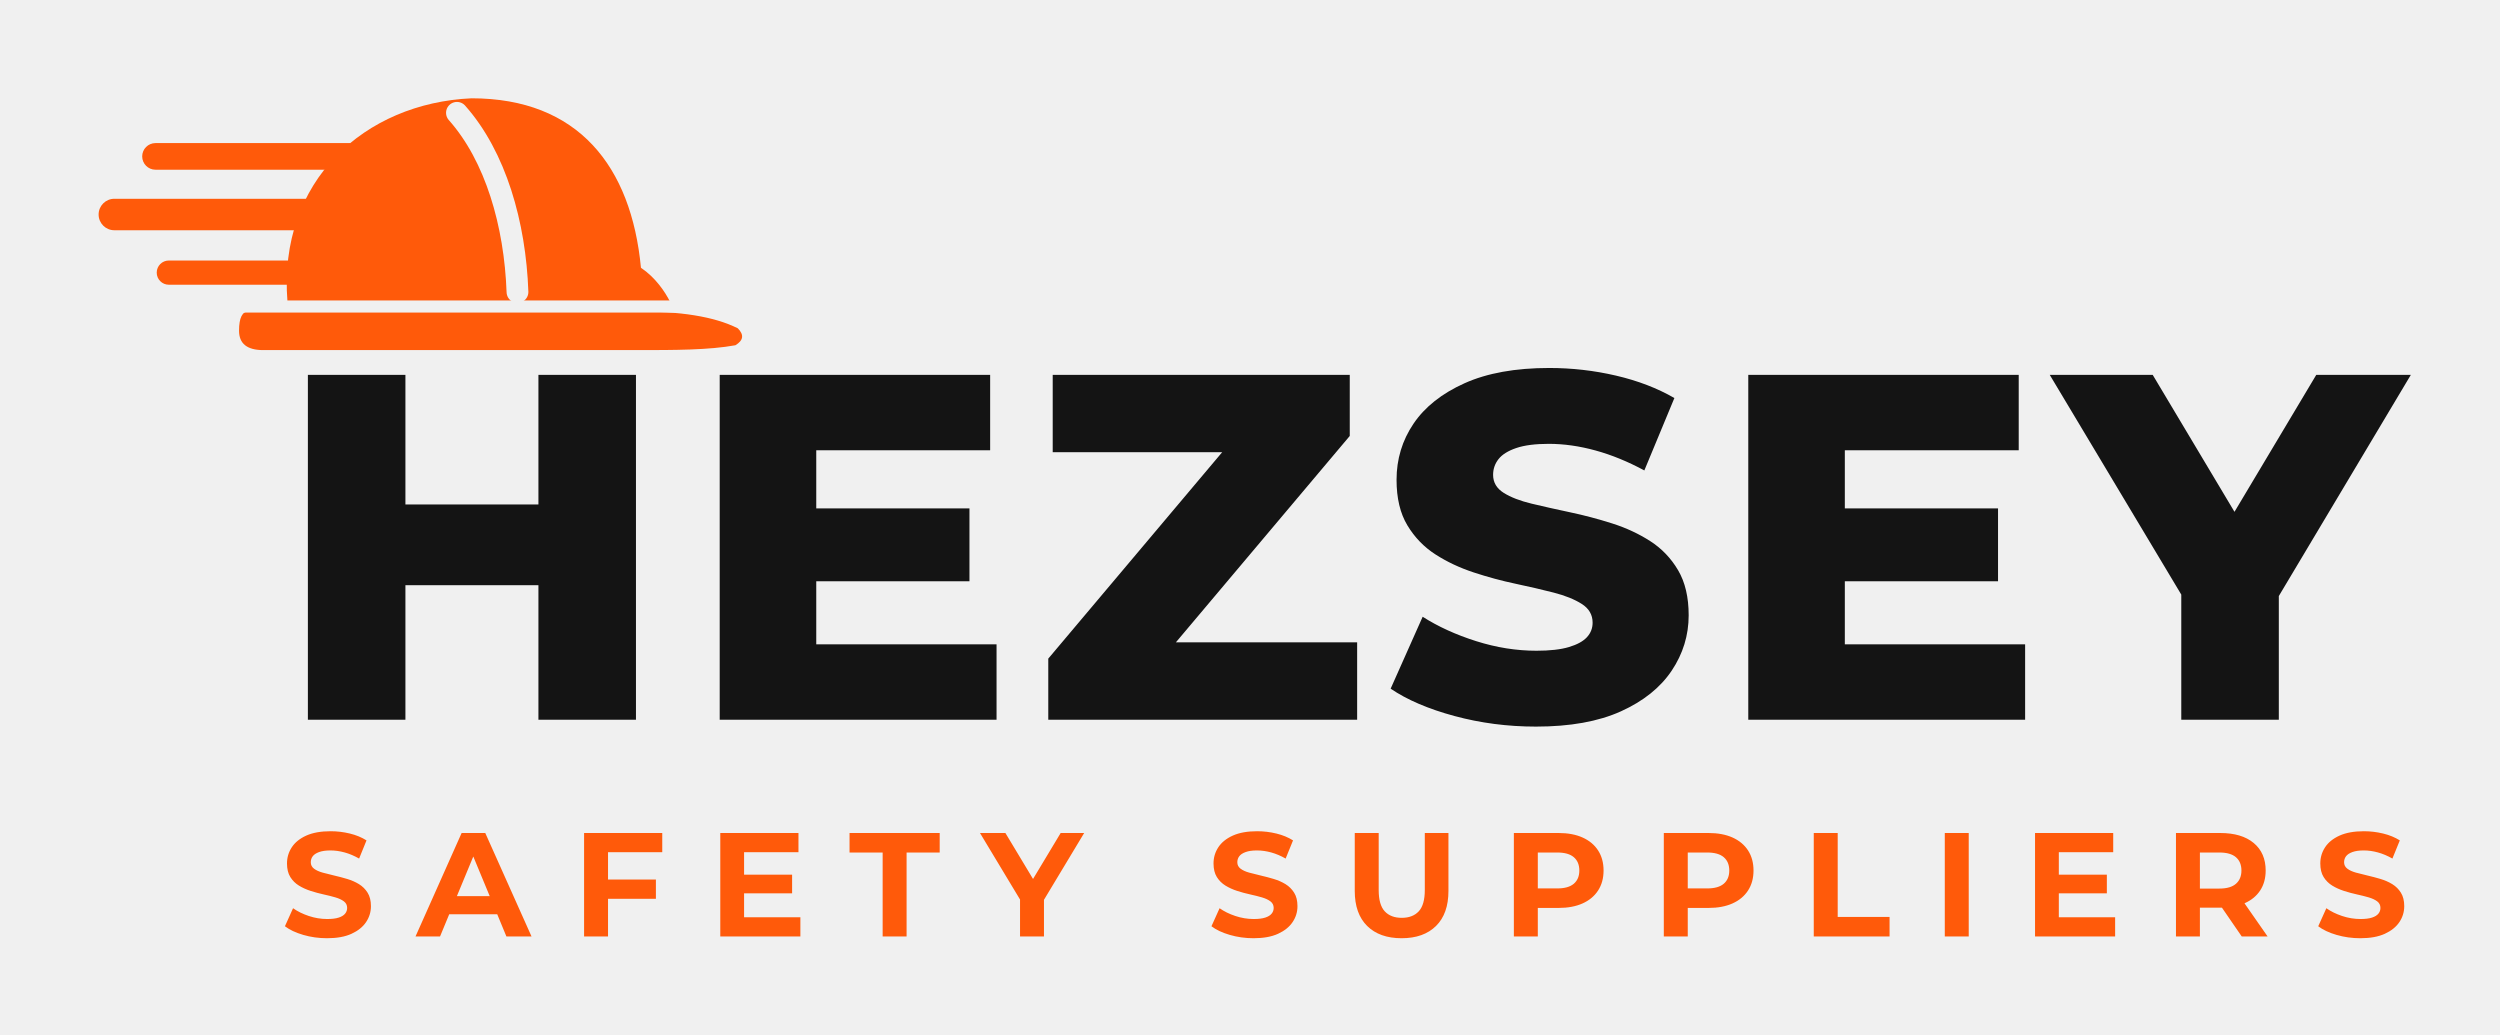
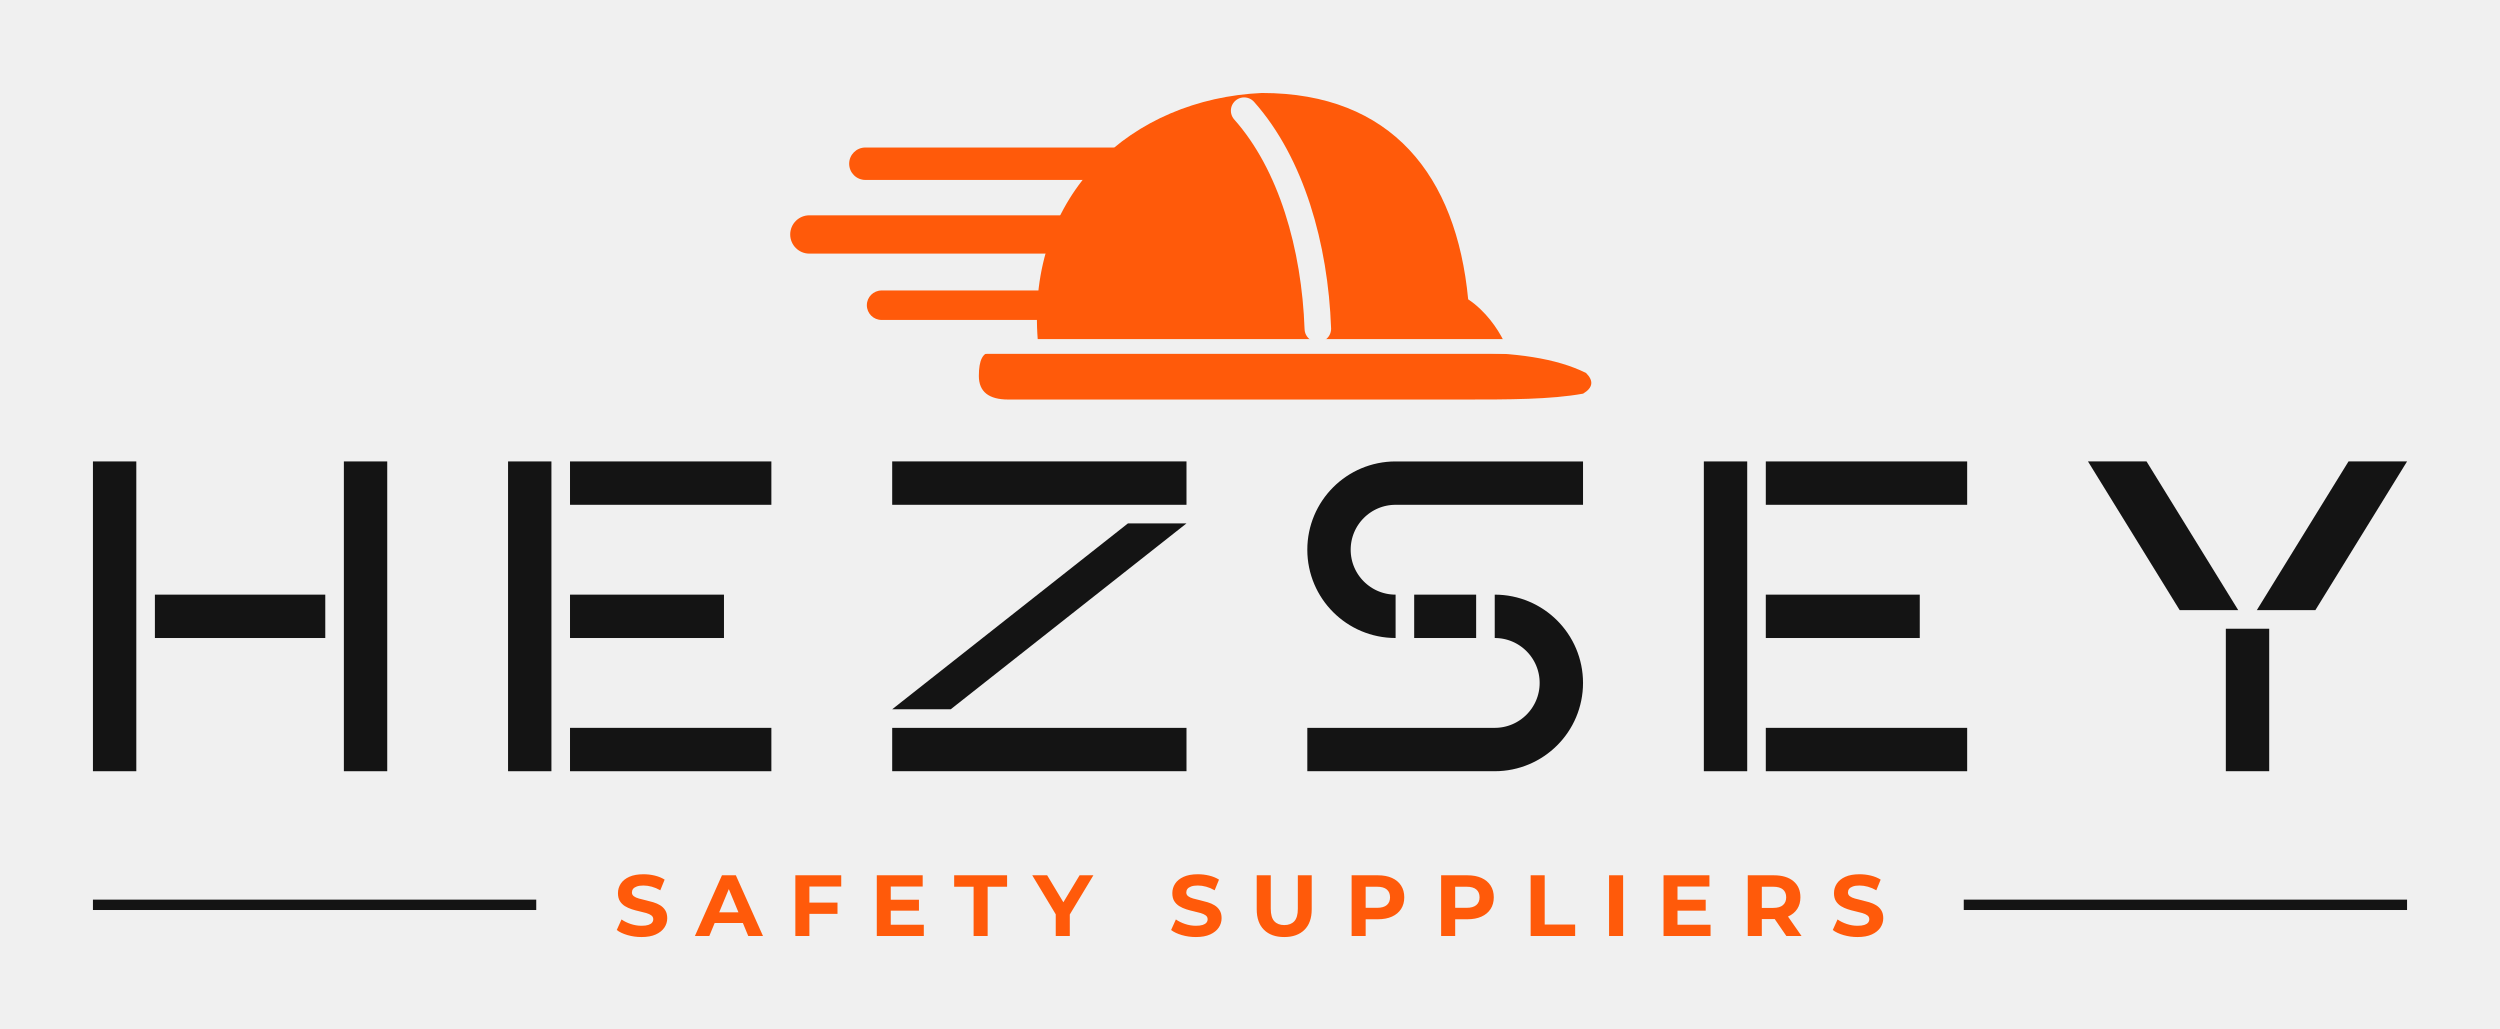
- <svg xmlns="http://www.w3.org/2000/svg" viewBox="0 0 1015 420" width="1015" height="420">
-   <g transform="translate(11.0 2.2)">
-     <g transform="translate(36.9 -37.0) scale(0.983)">
-       <mask id="hc" maskUnits="userSpaceOnUse" x="-40" y="40" width="340" height="180">
-         <rect x="-40" y="40" width="340" height="180" fill="white" />
-         <path fill="none" stroke="black" stroke-width="9" stroke-linecap="round" d="M140 82 C156 100 164 128 165 156" />
-         <path fill="none" stroke="black" stroke-width="5" d="M40 162 H270" />
-       </mask>
-       <g mask="url(#hc)">
-         <path fill="#FF5A0A" d="M15.5 94.5 H96 V105.5 H15.5 A5.5 5.5 0 0 1 15.5 94.5 Z" />
-         <path fill="#FF5A0A" d="M-1.5 117.5 H96 V130.5 H-1.5 A6.5 6.5 0 0 1 -1.5 117.5 Z" />
-         <path fill="#FF5A0A" d="M21.0 143.0 H96 V153.0 H21.0 A5.0 5.0 0 0 1 21.0 143.0 Z" />
-         <path fill="#FF5A0A" d="M70 160 C66 110 102 78 146 76 C190 76 212 104 216 146 C222 150 226 156 228 160 Z" />
-         <path fill="#FF5A0A" d="M54 164 H214 C232 164 246 166 256 171 Q260 175 255 178 C244 180 230 180 214 180 H60 Q50 180 50 172 Q50 164 54 164 Z" />
-       </g>
+ <svg xmlns="http://www.w3.org/2000/svg" viewBox="0 0 1614 664" width="1614" height="664">
+   <g transform="translate(536.8 -84.6) scale(1.903)">
+     <mask id="hc" maskUnits="userSpaceOnUse" x="-40" y="40" width="340" height="180">
+       <rect x="-40" y="40" width="340" height="180" fill="white" />
+       <path fill="none" stroke="black" stroke-width="9" stroke-linecap="round" d="M140 82 C156 100 164 128 165 156" />
+       <path fill="none" stroke="black" stroke-width="5" d="M40 162 H270" />
+     </mask>
+     <g mask="url(#hc)">
+       <path fill="#FF5A0A" d="M11.5 94.5 H96 V105.5 H11.5 A5.5 5.5 0 0 1 11.5 94.5 Z" />
+       <path fill="#FF5A0A" d="M-7.5 117.5 H96 V130.5 H-7.5 A6.5 6.5 0 0 1 -7.5 117.5 Z" />
+       <path fill="#FF5A0A" d="M17.0 143.0 H96 V153.0 H17.0 A5.0 5.0 0 0 1 17.0 143.0 Z" />
+       <path fill="#FF5A0A" d="M70 160 C66 110 102 78 146 76 C190 76 212 104 216 146 C222 150 226 156 228 160 Z" />
+       <path fill="#FF5A0A" d="M54 164 H214 C232 164 246 166 256 171 Q260 175 255 178 C244 180 230 180 214 180 H60 Q50 180 50 172 Q50 164 54 164 Z" />
    </g>
-     <path fill="#141414" d="M207.6 290.0V235.4H153.6V290.0H114.0V150.0H153.6V202.6H207.6V150.0H247.2V290.0ZM281.2 290.0V150.0H391V180.6H320.4V204.2H382.6V233.8H320.4V259.4H393.6V290.0ZM414.6 290.0V265.2L485.2 181.4H416.4V150.0H537.0V174.8L466.4 258.6H540.0V290.0ZM612.6 292.8Q595.4 292.8 579.5 288.5Q563.6 284.2 553.6 277.4L566.6 248.2Q576 254.2 588.3 258.1Q600.6 262.0 612.8 262.0Q621 262.0 626 260.5Q631 259.0 633.3 256.5Q635.6 254.0 635.6 250.6Q635.6 245.8 631.2 243.0Q626.8 240.2 619.8 238.4Q612.8 236.6 604.3 234.8Q595.8 233.0 587.3 230.2Q578.8 227.4 571.8 222.9Q564.8 218.4 560.4 211.1Q556 203.8 556 192.6Q556 180.0 562.9 169.8Q569.8 159.6 583.6 153.4Q597.4 147.2 618 147.2Q631.8 147.2 645.1 150.3Q658.4 153.4 668.8 159.4L656.6 188.8Q646.6 183.4 636.8 180.7Q627 178.0 617.8 178.0Q609.6 178.0 604.6 179.7Q599.6 181.4 597.4 184.2Q595.2 187.0 595.2 190.6Q595.2 195.2 599.5 197.9Q603.8 200.6 610.9 202.3Q618 204.0 626.5 205.8Q635 207.6 643.5 210.3Q652 213.0 659 217.5Q666 222.0 670.3 229.3Q674.6 236.6 674.6 247.6Q674.6 259.8 667.7 270.1Q660.8 280.4 647.1 286.6Q633.4 292.8 612.6 292.8ZM698.8 290.0V150.0H808.6V180.6H738V204.2H800.2V233.8H738V259.4H811.2V290.0ZM874.6 290.0V239.2L821.2 150.0H863.0L896.2 205.6L929.4 150.0H967.8L914.2 239.8V290.0Z" />
-     <path fill="#FF5A0A" d="M121.78 378.72Q116.74 378.72 112.12 377.37Q107.5 376.02 104.68 373.86L107.98 366.54Q110.68 368.46 114.37 369.69Q118.06 370.92 121.84 370.92Q124.72 370.92 126.49 370.35Q128.26 369.78 129.1 368.76Q129.94 367.74 129.94 366.42Q129.94 364.74 128.62 363.75Q127.3 362.76 125.14 362.13Q122.98 361.5 120.37 360.93Q117.76 360.36 115.15 359.52Q112.54 358.68 110.38 357.36Q108.22 356.04 106.87 353.88Q105.52 351.72 105.52 348.36Q105.52 344.76 107.47 341.79Q109.42 338.82 113.35 337.05Q117.28 335.28 123.22 335.28Q127.18 335.28 131.02 336.21Q134.86 337.14 137.8 339.0L134.8 346.38Q131.86 344.7 128.92 343.89Q125.98 343.08 123.16 343.08Q120.34 343.08 118.54 343.74Q116.74 344.4 115.96 345.45Q115.18 346.5 115.18 347.88Q115.18 349.5 116.5 350.49Q117.82 351.48 119.98 352.08Q122.14 352.68 124.75 353.28Q127.36 353.88 129.97 354.66Q132.58 355.44 134.74 356.76Q136.9 358.08 138.25 360.24Q139.6 362.4 139.6 365.7Q139.6 369.24 137.62 372.18Q135.64 375.12 131.71 376.92Q127.78 378.72 121.78 378.72ZM157.699 378.0 176.419 336.0H186.019L204.799 378.0H194.599L190.879 369.0H171.379L167.659 378.0ZM187.819 361.62 181.159 345.54 174.499 361.62ZM226.137 378.0V336.0H257.877V343.8H235.857V354.9H255.297V362.7H235.857V378.0ZM281.436 378.0V336.0H313.176V343.8H291.096V352.92H310.596V360.48H291.096V370.2H313.956V378.0ZM347.355 378.0V343.92H333.915V336.0H370.515V343.92H357.075V378.0ZM403.133 378.0V363.0L386.873 336.0H397.193L408.413 354.66L419.633 336.0H429.173L412.853 363.12V378.0ZM497.951 378.72Q492.911 378.72 488.291 377.37Q483.671 376.02 480.851 373.86L484.151 366.54Q486.851 368.46 490.541 369.69Q494.231 370.92 498.011 370.92Q500.891 370.92 502.661 370.35Q504.431 369.78 505.271 368.76Q506.111 367.74 506.111 366.42Q506.111 364.74 504.791 363.75Q503.471 362.76 501.311 362.13Q499.151 361.5 496.541 360.93Q493.931 360.36 491.321 359.52Q488.711 358.68 486.551 357.36Q484.391 356.04 483.041 353.88Q481.691 351.72 481.691 348.36Q481.691 344.76 483.641 341.79Q485.591 338.82 489.521 337.05Q493.451 335.28 499.391 335.28Q503.351 335.28 507.191 336.21Q511.031 337.14 513.971 339.0L510.971 346.38Q508.031 344.7 505.091 343.89Q502.151 343.08 499.331 343.08Q496.511 343.08 494.711 343.74Q492.911 344.4 492.131 345.45Q491.351 346.5 491.351 347.88Q491.351 349.5 492.671 350.49Q493.991 351.48 496.151 352.08Q498.311 352.68 500.921 353.28Q503.531 353.88 506.141 354.66Q508.751 355.44 510.911 356.76Q513.071 358.08 514.421 360.24Q515.771 362.4 515.771 365.7Q515.771 369.24 513.791 372.18Q511.811 375.12 507.881 376.92Q503.951 378.72 497.951 378.72ZM558.049 378.72Q549.109 378.72 544.069 373.74Q539.029 368.76 539.029 359.52V336.0H548.749V359.16Q548.749 365.16 551.209 367.8Q553.669 370.44 558.109 370.44Q562.549 370.44 565.009 367.8Q567.469 365.16 567.469 359.16V336.0H577.069V359.52Q577.069 368.76 572.029 373.74Q566.989 378.72 558.049 378.72ZM603.628 378.0V336.0H621.808Q627.448 336.0 631.528 337.83Q635.608 339.66 637.828 343.08Q640.048 346.5 640.048 351.24Q640.048 355.92 637.828 359.34Q635.608 362.76 631.528 364.59Q627.448 366.42 621.808 366.42H613.348V378.0ZM613.348 358.5H621.268Q625.768 358.5 627.988 356.58Q630.208 354.66 630.208 351.24Q630.208 347.76 627.988 345.84Q625.768 343.92 621.268 343.92H613.348ZM664.507 378.0V336.0H682.687Q688.327 336.0 692.407 337.83Q696.487 339.66 698.707 343.08Q700.927 346.5 700.927 351.24Q700.927 355.92 698.707 359.34Q696.487 362.76 692.407 364.59Q688.327 366.42 682.687 366.42H674.227V378.0ZM674.227 358.5H682.147Q686.647 358.5 688.867 356.58Q691.087 354.66 691.087 351.24Q691.087 347.76 688.867 345.84Q686.647 343.92 682.147 343.92H674.227ZM725.385 378.0V336.0H735.105V370.08H756.165V378.0ZM778.584 378.0V336.0H788.304V378.0ZM815.223 378.0V336.0H846.963V343.8H824.883V352.92H844.383V360.48H824.883V370.2H847.743V378.0ZM872.441 378.0V336.0H890.381Q899.141 336.0 904.001 340.05Q908.861 344.1 908.861 351.24Q908.861 355.92 906.641 359.31Q904.421 362.7 900.341 364.5Q900.281 364.5 900.281 364.56L909.641 378.0H899.141L891.101 366.3Q890.861 366.3 890.621 366.3H882.161V378.0ZM882.161 358.56H890.081Q894.581 358.56 896.801 356.61Q899.021 354.66 899.021 351.24Q899.021 347.76 896.801 345.84Q894.581 343.92 890.081 343.92H882.161ZM947.3 378.72Q942.26 378.72 937.64 377.37Q933.02 376.02 930.2 373.86L933.5 366.54Q936.2 368.46 939.89 369.69Q943.58 370.92 947.36 370.92Q950.24 370.92 952.01 370.35Q953.78 369.78 954.62 368.76Q955.46 367.74 955.46 366.42Q955.46 364.74 954.14 363.75Q952.82 362.76 950.66 362.13Q948.5 361.5 945.89 360.93Q943.28 360.36 940.67 359.52Q938.06 358.68 935.9 357.36Q933.74 356.04 932.39 353.88Q931.04 351.72 931.04 348.36Q931.04 344.76 932.99 341.79Q934.94 338.82 938.87 337.05Q942.8 335.28 948.74 335.28Q952.7 335.28 956.54 336.21Q960.38 337.14 963.32 339.0L960.32 346.38Q957.38 344.7 954.44 343.89Q951.5 343.08 948.68 343.08Q945.86 343.08 944.06 343.74Q942.26 344.4 941.48 345.45Q940.7 346.5 940.7 347.88Q940.7 349.5 942.02 350.49Q943.34 351.48 945.5 352.08Q947.66 352.68 950.27 353.28Q952.88 353.88 955.49 354.66Q958.1 355.44 960.26 356.76Q962.42 358.08 963.77 360.24Q965.12 362.4 965.12 365.7Q965.12 369.24 963.14 372.18Q961.16 375.12 957.23 376.92Q953.3 378.72 947.3 378.72Z" />
  </g>
+   <g transform="translate(60.0 297.9) scale(1.0)">
+     <path fill="#141414" transform="translate(0.0 0)" d="M0.0 0.0h28.0v200.0h-28.0Z M162.0 0.0h28.0v200.0h-28.0Z M40.0 86.0h110.0v28.0h-110.0Z" />
+     <path fill="#141414" transform="translate(268.0 0)" d="M0.0 0.0h28.0v200.0h-28.0Z M40.0 0.0h130.0v28.0h-130.0Z M40.0 86.0h99.4v28.0h-99.4Z M40.0 172.0h130.0v28.0h-130.0Z" />
+     <path fill="#141414" transform="translate(516.0 0)" d="M0.0 0.0h190.0v28.0h-190.0Z M0.0 172.0h190.0v28.0h-190.0Z M152.2 40.0 L190.0 40.0 L37.8 160.0 L0.0 160.0Z" />
+     <g transform="translate(784.0 0)">
+       <path d="M178 14.0 H57.0 A43.0 43.0 0 0 0 57.0 100.0" fill="none" stroke="#141414" stroke-width="28" />
+       <path d="M69.0 100.0 H109.0" fill="none" stroke="#141414" stroke-width="28" />
+       <path d="M121.0 100.0 A43.0 43.0 0 0 1 121.0 186.0 H0" fill="none" stroke="#141414" stroke-width="28" />
+     </g>
+     <path fill="#141414" transform="translate(1040.0 0)" d="M0.0 0.0h28.0v200.0h-28.0Z M40.0 0.0h130.0v28.0h-130.0Z M40.0 86.0h99.4v28.0h-99.4Z M40.0 172.0h130.0v28.0h-130.0Z" />
+     <path fill="#141414" transform="translate(1288.0 0)" d="M0.0 0.0 L37.8 0.0 L97.0 96.0 L59.2 96.0Z M206.0 0.0 L168.2 0.0 L109.0 96.0 L146.8 96.0Z M89.0 108.0h28.0v92.0h-28.0Z" />
+   </g>
+   <path fill="#FF5A0A" d="M414.132 604.957Q409.428 604.957 405.116 603.697Q400.804 602.437 398.172 600.421L401.252 593.589Q403.772 595.381 407.216 596.529Q410.66 597.677 414.188 597.677Q416.876 597.677 418.528 597.145Q420.18 596.613 420.964 595.661Q421.748 594.709 421.748 593.477Q421.748 591.909 420.516 590.985Q419.284 590.061 417.268 589.473Q415.252 588.885 412.816 588.353Q410.38 587.821 407.944 587.037Q405.508 586.253 403.492 585.021Q401.476 583.789 400.216 581.773Q398.956 579.757 398.956 576.621Q398.956 573.261 400.776 570.489Q402.596 567.717 406.264 566.065Q409.932 564.413 415.476 564.413Q419.172 564.413 422.756 565.281Q426.34 566.149 429.084 567.885L426.284 574.773Q423.54 573.205 420.796 572.449Q418.052 571.693 415.42 571.693Q412.788 571.693 411.108 572.309Q409.428 572.925 408.7 573.905Q407.972 574.885 407.972 576.173Q407.972 577.685 409.204 578.609Q410.436 579.533 412.452 580.093Q414.468 580.653 416.904 581.213Q419.34 581.773 421.776 582.501Q424.212 583.229 426.228 584.461Q428.244 585.693 429.504 587.709Q430.764 589.725 430.764 592.805Q430.764 596.109 428.916 598.853Q427.068 601.597 423.4 603.277Q419.732 604.957 414.132 604.957ZM448.628 604.285 466.1 565.085H475.06L492.588 604.285H483.068L479.596 595.885H461.396L457.924 604.285ZM476.74 588.997 470.524 573.989 464.308 588.997ZM513.476 604.285V565.085H543.1V572.365H522.548V582.725H540.692V590.005H522.548V604.285ZM566.06 604.285V565.085H595.684V572.365H575.076V580.877H593.276V587.933H575.076V597.005H596.412V604.285ZM628.556 604.285V572.477H616.012V565.085H650.172V572.477H637.628V604.285ZM681.588 604.285V590.285L666.412 565.085H676.044L686.516 582.501L696.988 565.085H705.892L690.66 590.397V604.285ZM772.028 604.957Q767.324 604.957 763.012 603.697Q758.7 602.437 756.068 600.421L759.148 593.589Q761.668 595.381 765.112 596.529Q768.556 597.677 772.084 597.677Q774.772 597.677 776.424 597.145Q778.076 596.613 778.86 595.661Q779.644 594.709 779.644 593.477Q779.644 591.909 778.412 590.985Q777.18 590.061 775.164 589.473Q773.148 588.885 770.712 588.353Q768.276 587.821 765.84 587.037Q763.404 586.253 761.388 585.021Q759.372 583.789 758.112 581.773Q756.852 579.757 756.852 576.621Q756.852 573.261 758.672 570.489Q760.492 567.717 764.16 566.065Q767.828 564.413 773.372 564.413Q777.068 564.413 780.652 565.281Q784.236 566.149 786.98 567.885L784.18 574.773Q781.436 573.205 778.692 572.449Q775.948 571.693 773.316 571.693Q770.684 571.693 769.004 572.309Q767.324 572.925 766.596 573.905Q765.868 574.885 765.868 576.173Q765.868 577.685 767.1 578.609Q768.332 579.533 770.348 580.093Q772.364 580.653 774.8 581.213Q777.236 581.773 779.672 582.501Q782.108 583.229 784.124 584.461Q786.14 585.693 787.4 587.709Q788.66 589.725 788.66 592.805Q788.66 596.109 786.812 598.853Q784.964 601.597 781.296 603.277Q777.628 604.957 772.028 604.957ZM829.092 604.957Q820.748 604.957 816.044 600.309Q811.34 595.661 811.34 587.037V565.085H820.412V586.701Q820.412 592.301 822.708 594.765Q825.004 597.229 829.148 597.229Q833.292 597.229 835.588 594.765Q837.884 592.301 837.884 586.701V565.085H846.844V587.037Q846.844 595.661 842.14 600.309Q837.436 604.957 829.092 604.957ZM872.604 604.285V565.085H889.572Q894.836 565.085 898.644 566.793Q902.452 568.501 904.524 571.693Q906.596 574.885 906.596 579.309Q906.596 583.677 904.524 586.869Q902.452 590.061 898.644 591.769Q894.836 593.477 889.572 593.477H881.676V604.285ZM881.676 586.085H889.068Q893.268 586.085 895.34 584.293Q897.412 582.501 897.412 579.309Q897.412 576.061 895.34 574.269Q893.268 572.477 889.068 572.477H881.676ZM930.396 604.285V565.085H947.364Q952.628 565.085 956.436 566.793Q960.244 568.501 962.316 571.693Q964.388 574.885 964.388 579.309Q964.388 583.677 962.316 586.869Q960.244 590.061 956.436 591.769Q952.628 593.477 947.364 593.477H939.468V604.285ZM939.468 586.085H946.86Q951.06 586.085 953.132 584.293Q955.204 582.501 955.204 579.309Q955.204 576.061 953.132 574.269Q951.06 572.477 946.86 572.477H939.468ZM988.188 604.285V565.085H997.26V596.893H1016.916V604.285ZM1038.812 604.285V565.085H1047.884V604.285ZM1073.98 604.285V565.085H1103.604V572.365H1082.996V580.877H1101.196V587.933H1082.996V597.005H1104.332V604.285ZM1128.356 604.285V565.085H1145.1Q1153.276 565.085 1157.812 568.865Q1162.348 572.645 1162.348 579.309Q1162.348 583.677 1160.276 586.841Q1158.204 590.005 1154.396 591.685Q1154.34 591.685 1154.34 591.741L1163.076 604.285H1153.276L1145.772 593.365Q1145.548 593.365 1145.324 593.365H1137.428V604.285ZM1137.428 586.141H1144.82Q1149.02 586.141 1151.092 584.321Q1153.164 582.501 1153.164 579.309Q1153.164 576.061 1151.092 574.269Q1149.02 572.477 1144.82 572.477H1137.428ZM1199.196 604.957Q1194.492 604.957 1190.18 603.697Q1185.868 602.437 1183.236 600.421L1186.316 593.589Q1188.836 595.381 1192.28 596.529Q1195.724 597.677 1199.252 597.677Q1201.94 597.677 1203.592 597.145Q1205.244 596.613 1206.028 595.661Q1206.812 594.709 1206.812 593.477Q1206.812 591.909 1205.58 590.985Q1204.348 590.061 1202.332 589.473Q1200.316 588.885 1197.88 588.353Q1195.444 587.821 1193.008 587.037Q1190.572 586.253 1188.556 585.021Q1186.54 583.789 1185.28 581.773Q1184.02 579.757 1184.02 576.621Q1184.02 573.261 1185.84 570.489Q1187.66 567.717 1191.328 566.065Q1194.996 564.413 1200.54 564.413Q1204.236 564.413 1207.82 565.281Q1211.404 566.149 1214.148 567.885L1211.348 574.773Q1208.604 573.205 1205.86 572.449Q1203.116 571.693 1200.484 571.693Q1197.852 571.693 1196.172 572.309Q1194.492 572.925 1193.764 573.905Q1193.036 574.885 1193.036 576.173Q1193.036 577.685 1194.268 578.609Q1195.5 579.533 1197.516 580.093Q1199.532 580.653 1201.968 581.213Q1204.404 581.773 1206.84 582.501Q1209.276 583.229 1211.292 584.461Q1213.308 585.693 1214.568 587.709Q1215.828 589.725 1215.828 592.805Q1215.828 596.109 1213.98 598.853Q1212.132 601.597 1208.464 603.277Q1204.796 604.957 1199.196 604.957Z" />
+   <rect x="60" y="580.8" width="286.2" height="6.7" fill="#141414" />
+   <rect x="1267.8" y="580.8" width="286.2" height="6.7" fill="#141414" />
</svg>
